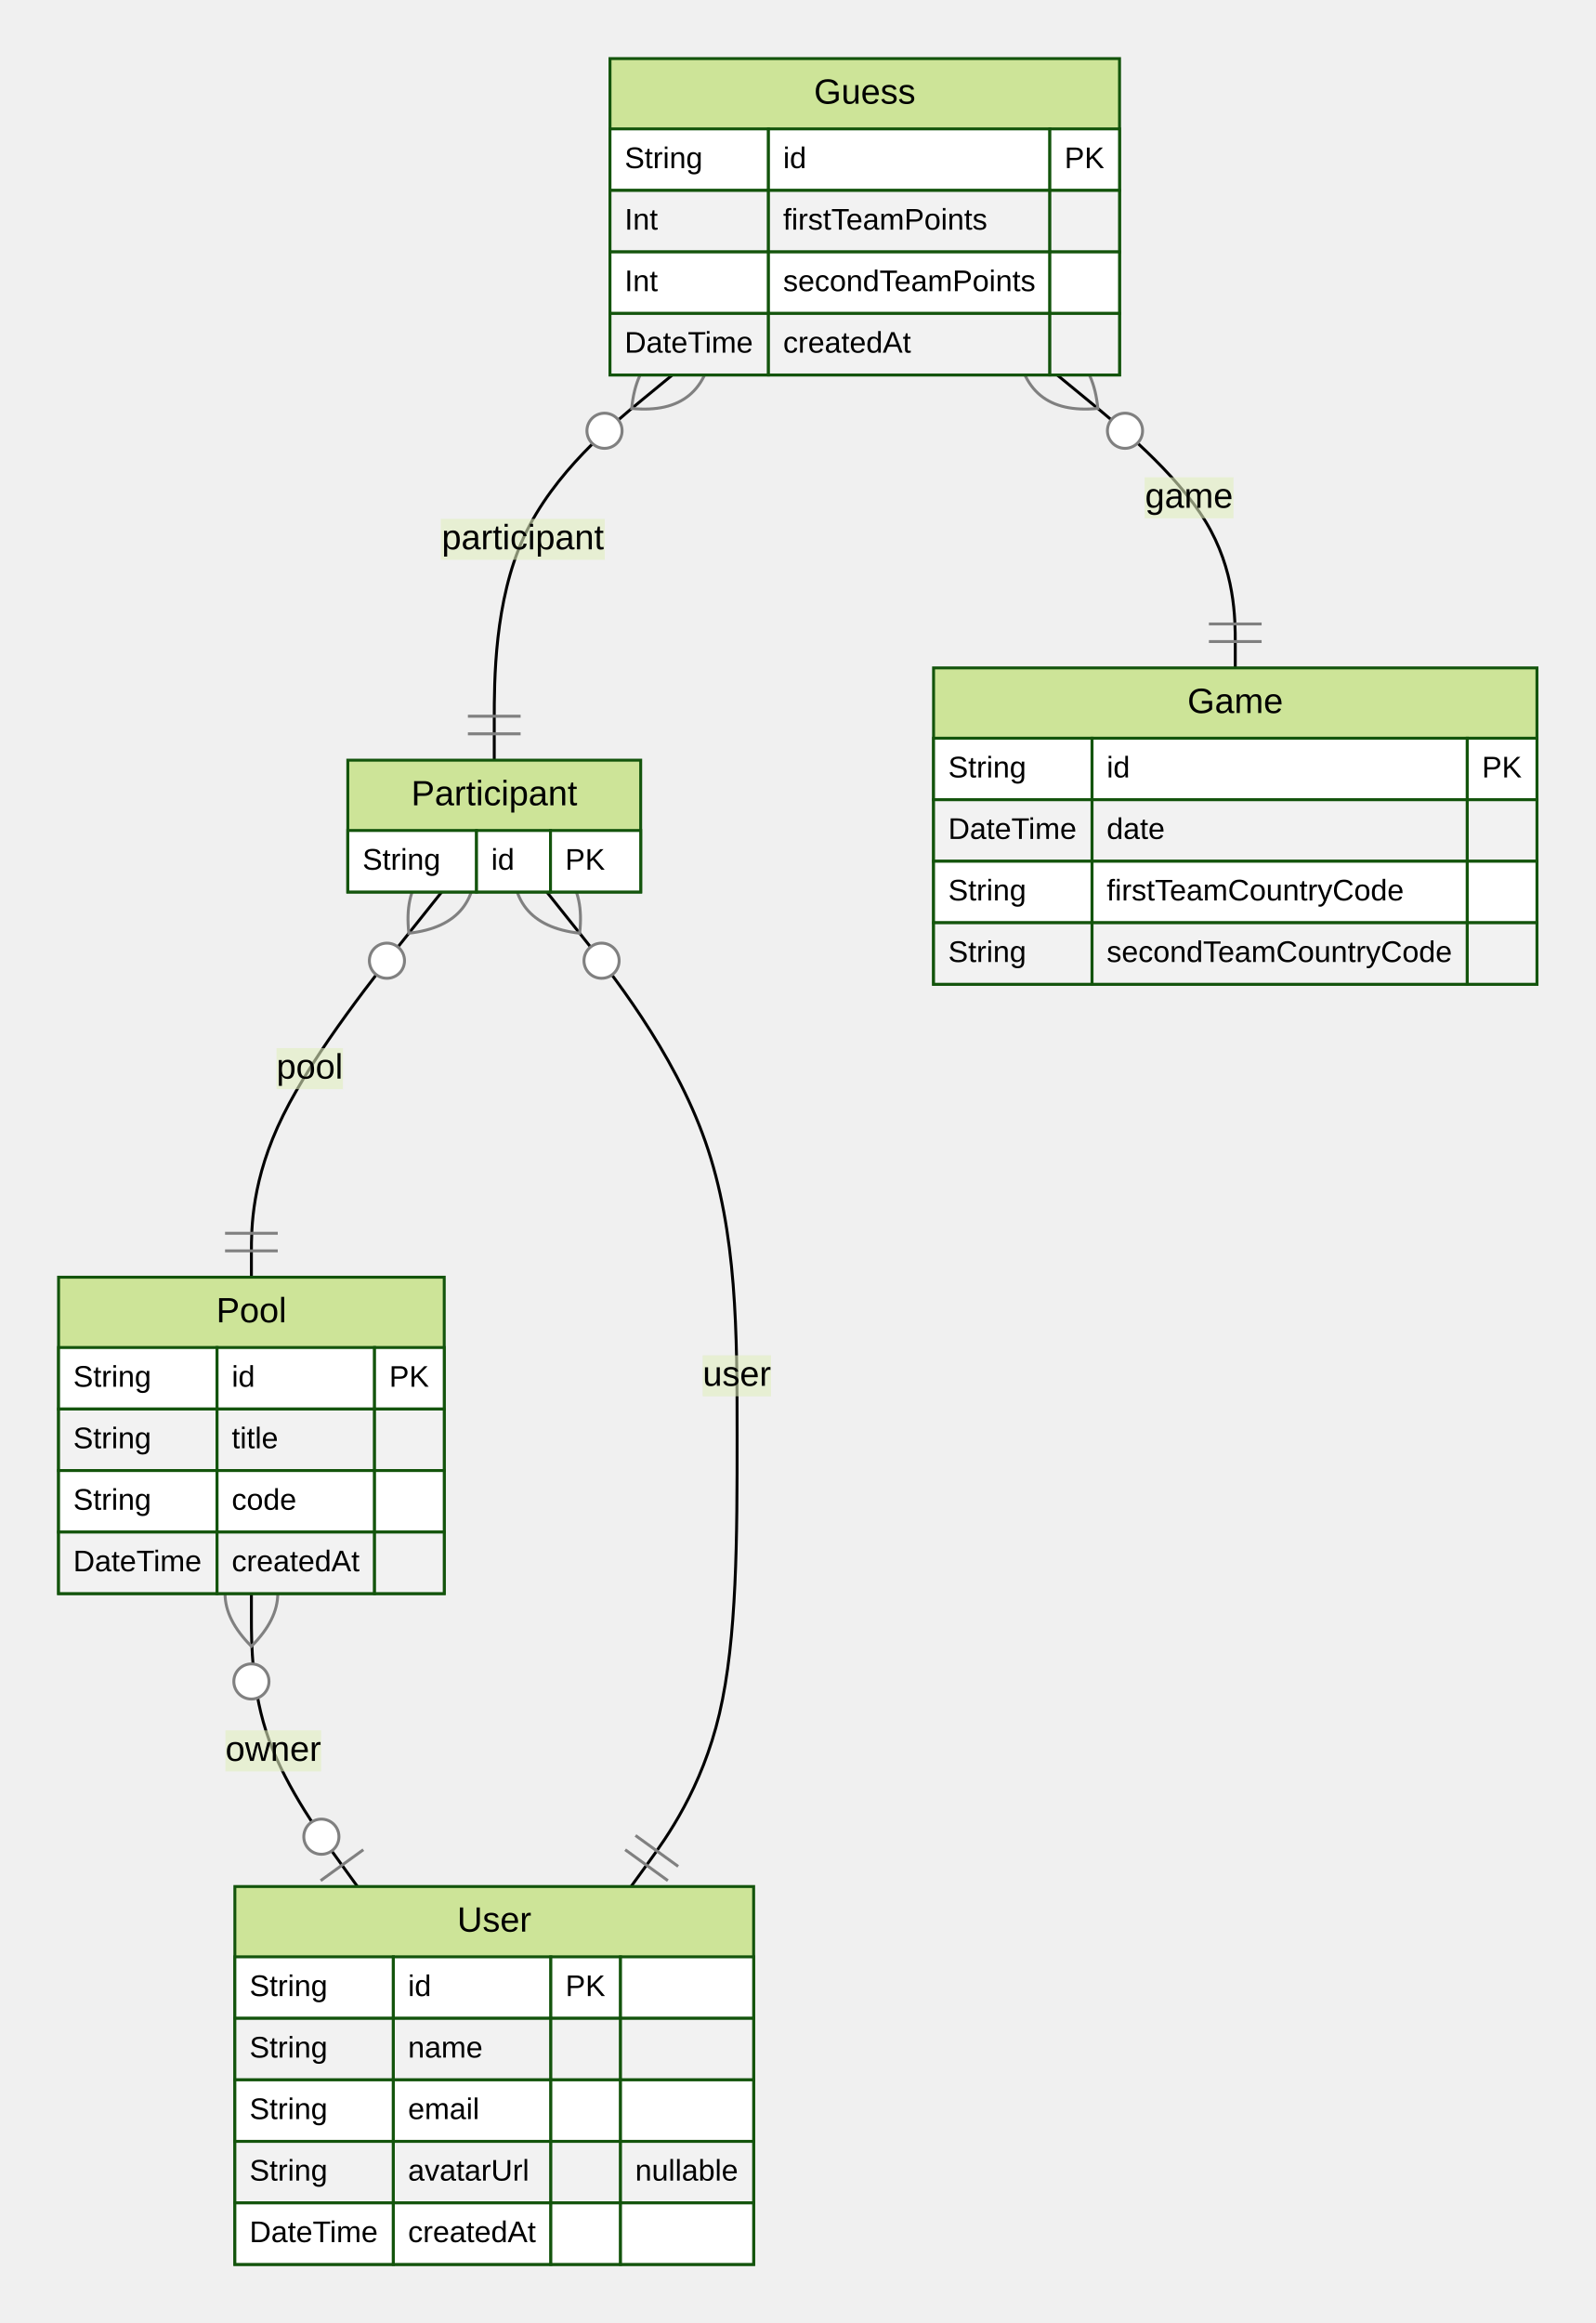
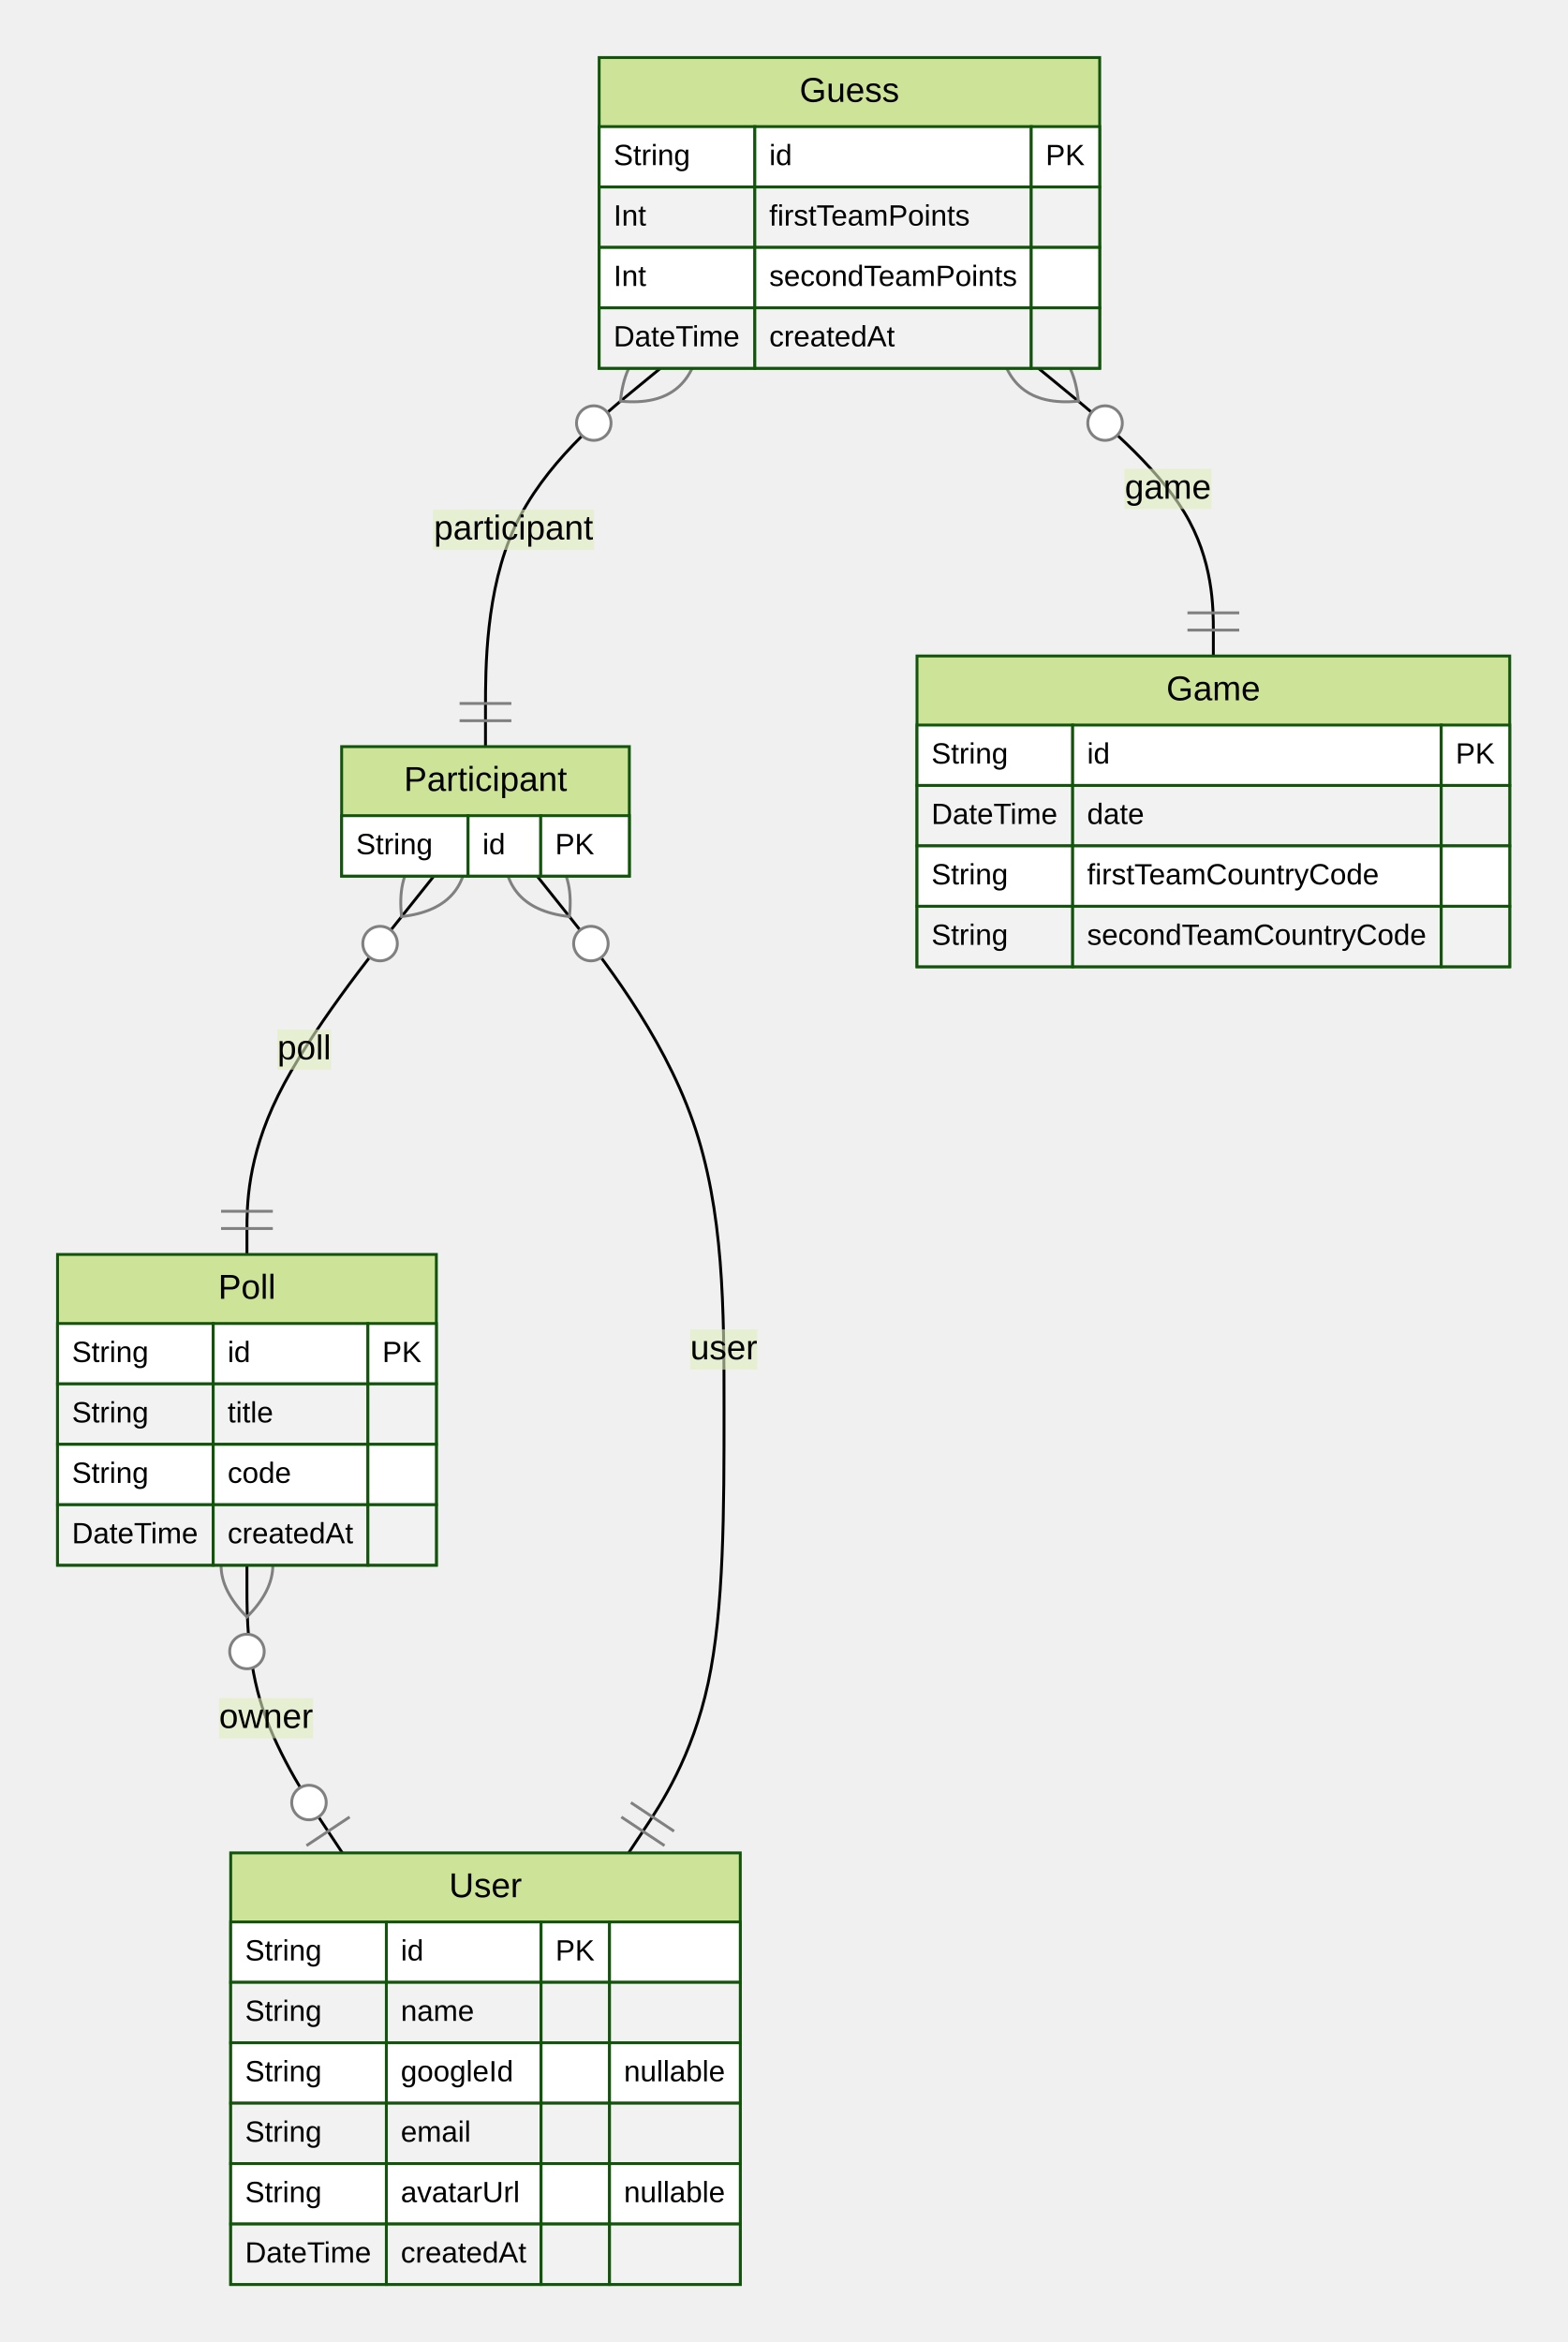
- <svg xmlns="http://www.w3.org/2000/svg" aria-labelledby="chart-title-mermaid-0 chart-desc-mermaid-0" role="img" viewBox="0 0 544.791 793" style="max-width: 544.791px; background-color: white;" width="100%" id="mermaid-0">
+ <svg xmlns="http://www.w3.org/2000/svg" aria-labelledby="chart-title-mermaid-0 chart-desc-mermaid-0" role="img" viewBox="0 0 544.791 814" style="max-width: 544.791px; background-color: white;" width="100%" id="mermaid-0">
  <style>#mermaid-0 {font-family:"trebuchet ms",verdana,arial,sans-serif;font-size:16px;fill:#000000;}#mermaid-0 .error-icon{fill:#552222;}#mermaid-0 .error-text{fill:#552222;stroke:#552222;}#mermaid-0 .edge-thickness-normal{stroke-width:2px;}#mermaid-0 .edge-thickness-thick{stroke-width:3.5px;}#mermaid-0 .edge-pattern-solid{stroke-dasharray:0;}#mermaid-0 .edge-pattern-dashed{stroke-dasharray:3;}#mermaid-0 .edge-pattern-dotted{stroke-dasharray:2;}#mermaid-0 .marker{fill:#000000;stroke:#000000;}#mermaid-0 .marker.cross{stroke:#000000;}#mermaid-0 svg{font-family:"trebuchet ms",verdana,arial,sans-serif;font-size:16px;}#mermaid-0 .entityBox{fill:#cde498;stroke:#13540c;}#mermaid-0 .attributeBoxOdd{fill:#ffffff;stroke:#13540c;}#mermaid-0 .attributeBoxEven{fill:#f2f2f2;stroke:#13540c;}#mermaid-0 .relationshipLabelBox{fill:hsl(78.158, 58.462%, 84.51%);opacity:0.7;background-color:hsl(78.158, 58.462%, 84.51%);}#mermaid-0 .relationshipLabelBox rect{opacity:0.5;}#mermaid-0 .relationshipLine{stroke:#000000;}#mermaid-0 :root{--mermaid-font-family:"trebuchet ms",verdana,arial,sans-serif;}</style>
  <g />
  <defs>
    <marker orient="auto" markerHeight="18" markerWidth="18" refY="9" refX="0" id="ONLY_ONE_START">
      <path d="M9,0 L9,18 M15,0 L15,18" fill="none" stroke="gray" />
    </marker>
  </defs>
  <defs>
    <marker orient="auto" markerHeight="18" markerWidth="18" refY="9" refX="18" id="ONLY_ONE_END">
      <path d="M3,0 L3,18 M9,0 L9,18" fill="none" stroke="gray" />
    </marker>
  </defs>
  <defs>
    <marker orient="auto" markerHeight="18" markerWidth="30" refY="9" refX="0" id="ZERO_OR_ONE_START">
      <circle r="6" cy="9" cx="21" fill="white" stroke="gray" />
      <path d="M9,0 L9,18" fill="none" stroke="gray" />
    </marker>
  </defs>
  <defs>
    <marker orient="auto" markerHeight="18" markerWidth="30" refY="9" refX="30" id="ZERO_OR_ONE_END">
      <circle r="6" cy="9" cx="9" fill="white" stroke="gray" />
      <path d="M21,0 L21,18" fill="none" stroke="gray" />
    </marker>
  </defs>
  <defs>
    <marker orient="auto" markerHeight="36" markerWidth="45" refY="18" refX="18" id="ONE_OR_MORE_START">
      <path d="M0,18 Q 18,0 36,18 Q 18,36 0,18 M42,9 L42,27" fill="none" stroke="gray" />
    </marker>
  </defs>
  <defs>
    <marker orient="auto" markerHeight="36" markerWidth="45" refY="18" refX="27" id="ONE_OR_MORE_END">
      <path d="M3,9 L3,27 M9,18 Q27,0 45,18 Q27,36 9,18" fill="none" stroke="gray" />
    </marker>
  </defs>
  <defs>
    <marker orient="auto" markerHeight="36" markerWidth="57" refY="18" refX="18" id="ZERO_OR_MORE_START">
      <circle r="6" cy="18" cx="48" fill="white" stroke="gray" />
      <path d="M0,18 Q18,0 36,18 Q18,36 0,18" fill="none" stroke="gray" />
    </marker>
  </defs>
  <defs>
    <marker orient="auto" markerHeight="36" markerWidth="57" refY="18" refX="39" id="ZERO_OR_MORE_END">
      <circle r="6" cy="18" cx="9" fill="white" stroke="gray" />
      <path d="M21,18 Q39,0 57,18 Q39,36 21,18" fill="none" stroke="gray" />
    </marker>
  </defs>
-   <path marker-start="url(#ZERO_OR_MORE_START)" marker-end="url(#ZERO_OR_ONE_END)" fill="none" stroke="gray" d="M85.841,544L85.841,552.333C85.841,560.667,85.841,577.333,91.876,594C97.911,610.667,109.981,627.333,116.016,635.667L122.051,644" class="er relationshipLine" />
-   <path marker-start="url(#ZERO_OR_MORE_START)" marker-end="url(#ONLY_ONE_END)" fill="none" stroke="gray" d="M186.702,304.5L197.532,318.083C208.362,331.667,230.023,358.833,240.853,389.75C251.683,420.667,251.683,455.333,251.683,490C251.683,524.667,251.683,559.333,245.648,585C239.613,610.667,227.543,627.333,221.508,635.667L215.473,644" class="er relationshipLine" />
+   <path marker-start="url(#ZERO_OR_MORE_START)" marker-end="url(#ZERO_OR_ONE_END)" fill="none" stroke="gray" d="M85.841,544L85.841,552.333C85.841,560.667,85.841,577.333,91.37,594C96.898,610.667,107.954,627.333,113.482,635.667L119.01,644" class="er relationshipLine" />
+   <path marker-start="url(#ZERO_OR_MORE_START)" marker-end="url(#ONLY_ONE_END)" fill="none" stroke="gray" d="M186.702,304.5L197.532,318.083C208.362,331.667,230.023,358.833,240.853,389.75C251.683,420.667,251.683,455.333,251.683,490C251.683,524.667,251.683,559.333,246.155,585C240.627,610.667,229.571,627.333,224.043,635.667L218.515,644" class="er relationshipLine" />
  <path marker-start="url(#ZERO_OR_MORE_START)" marker-end="url(#ONLY_ONE_END)" fill="none" stroke="gray" d="M150.823,304.5L139.992,318.083C129.162,331.667,107.502,358.833,96.672,380.75C85.841,402.667,85.841,419.333,85.841,427.667L85.841,436" class="er relationshipLine" />
  <path marker-start="url(#ZERO_OR_MORE_START)" marker-end="url(#ONLY_ONE_END)" fill="none" stroke="gray" d="M229.583,128L219.446,136.333C209.309,144.667,189.036,161.333,178.899,183.25C168.762,205.167,168.762,232.333,168.762,245.917L168.762,259.5" class="er relationshipLine" />
  <path marker-start="url(#ZERO_OR_MORE_START)" marker-end="url(#ONLY_ONE_END)" fill="none" stroke="gray" d="M360.956,128L371.093,136.333C381.23,144.667,401.503,161.333,411.64,178C421.777,194.667,421.777,211.333,421.777,219.667L421.777,228" class="er relationshipLine" />
-   <g transform="translate(20,436 )" id="Pool">
+   <g transform="translate(20,436 )" id="Poll">
    <rect height="108" width="131.683" y="0" x="0" stroke="gray" fill-opacity="100%" fill="honeydew" class="er entityBox" />
-     <text transform="translate(65.84149,12)" style="font-family: &quot;trebuchet ms&quot;, verdana, arial, sans-serif;; font-size: 12px" text-anchor="middle" dominant-baseline="middle" y="0" x="0" id="entity-Pool" class="er entityLabel">Pool</text>
-     <rect height="21" width="54.113" y="24" x="0" stroke="gray" fill-opacity="100%" fill="honeydew" class="er attributeBoxOdd" />
-     <text transform="translate(5,34.5)" style="font-family: &quot;trebuchet ms&quot;, verdana, arial, sans-serif;; font-size: 10.2px" text-anchor="left" dominant-baseline="middle" y="0" x="0" id="entity-Pool-attr-1-type" class="er entityLabel">String</text>
+     <text transform="translate(65.84149,12)" style="font-family: &quot;trebuchet ms&quot;, verdana, arial, sans-serif;; font-size: 12px" text-anchor="middle" dominant-baseline="middle" y="0" x="0" id="entity-Poll" class="er entityLabel">Poll</text>
+     <rect height="21" width="54.113" y="24" x="0" stroke="gray" fill-opacity="100%" fill="honeydew" class="er attributeBoxOdd" />
+     <text transform="translate(5,34.5)" style="font-family: &quot;trebuchet ms&quot;, verdana, arial, sans-serif;; font-size: 10.2px" text-anchor="left" dominant-baseline="middle" y="0" x="0" id="entity-Poll-attr-1-type" class="er entityLabel">String</text>
    <rect height="21" width="53.775" y="24" x="54.113" stroke="gray" fill-opacity="100%" fill="honeydew" class="er attributeBoxOdd" />
-     <text transform="translate(59.11313,34.5)" style="font-family: &quot;trebuchet ms&quot;, verdana, arial, sans-serif;; font-size: 10.2px" text-anchor="left" dominant-baseline="middle" y="0" x="0" id="entity-Pool-attr-1-name" class="er entityLabel">id</text>
+     <text transform="translate(59.11313,34.5)" style="font-family: &quot;trebuchet ms&quot;, verdana, arial, sans-serif;; font-size: 10.2px" text-anchor="left" dominant-baseline="middle" y="0" x="0" id="entity-Poll-attr-1-name" class="er entityLabel">id</text>
    <rect height="21" width="23.795" y="24" x="107.888" stroke="gray" fill-opacity="100%" fill="honeydew" class="er attributeBoxOdd" />
-     <text transform="translate(112.888,34.5)" style="font-family: &quot;trebuchet ms&quot;, verdana, arial, sans-serif;; font-size: 10.2px" text-anchor="left" dominant-baseline="middle" y="0" x="0" id="entity-Pool-attr-1-key" class="er entityLabel">PK</text>
-     <rect height="21" width="54.113" y="45" x="0" stroke="gray" fill-opacity="100%" fill="honeydew" class="er attributeBoxEven" />
-     <text transform="translate(5,55.5)" style="font-family: &quot;trebuchet ms&quot;, verdana, arial, sans-serif;; font-size: 10.2px" text-anchor="left" dominant-baseline="middle" y="0" x="0" id="entity-Pool-attr-2-type" class="er entityLabel">String</text>
+     <text transform="translate(112.888,34.5)" style="font-family: &quot;trebuchet ms&quot;, verdana, arial, sans-serif;; font-size: 10.2px" text-anchor="left" dominant-baseline="middle" y="0" x="0" id="entity-Poll-attr-1-key" class="er entityLabel">PK</text>
+     <rect height="21" width="54.113" y="45" x="0" stroke="gray" fill-opacity="100%" fill="honeydew" class="er attributeBoxEven" />
+     <text transform="translate(5,55.5)" style="font-family: &quot;trebuchet ms&quot;, verdana, arial, sans-serif;; font-size: 10.2px" text-anchor="left" dominant-baseline="middle" y="0" x="0" id="entity-Poll-attr-2-type" class="er entityLabel">String</text>
    <rect height="21" width="53.775" y="45" x="54.113" stroke="gray" fill-opacity="100%" fill="honeydew" class="er attributeBoxEven" />
-     <text transform="translate(59.11313,55.5)" style="font-family: &quot;trebuchet ms&quot;, verdana, arial, sans-serif;; font-size: 10.2px" text-anchor="left" dominant-baseline="middle" y="0" x="0" id="entity-Pool-attr-2-name" class="er entityLabel">title</text>
+     <text transform="translate(59.11313,55.5)" style="font-family: &quot;trebuchet ms&quot;, verdana, arial, sans-serif;; font-size: 10.2px" text-anchor="left" dominant-baseline="middle" y="0" x="0" id="entity-Poll-attr-2-name" class="er entityLabel">title</text>
    <rect height="21" width="23.795" y="45" x="107.888" stroke="gray" fill-opacity="100%" fill="honeydew" class="er attributeBoxEven" />
-     <text transform="translate(112.888,55.5)" style="font-family: &quot;trebuchet ms&quot;, verdana, arial, sans-serif;; font-size: 10.2px" text-anchor="left" dominant-baseline="middle" y="0" x="0" id="entity-Pool-attr-2-key" class="er entityLabel" />
-     <rect height="21" width="54.113" y="66" x="0" stroke="gray" fill-opacity="100%" fill="honeydew" class="er attributeBoxOdd" />
-     <text transform="translate(5,76.5)" style="font-family: &quot;trebuchet ms&quot;, verdana, arial, sans-serif;; font-size: 10.2px" text-anchor="left" dominant-baseline="middle" y="0" x="0" id="entity-Pool-attr-3-type" class="er entityLabel">String</text>
+     <text transform="translate(112.888,55.5)" style="font-family: &quot;trebuchet ms&quot;, verdana, arial, sans-serif;; font-size: 10.2px" text-anchor="left" dominant-baseline="middle" y="0" x="0" id="entity-Poll-attr-2-key" class="er entityLabel" />
+     <rect height="21" width="54.113" y="66" x="0" stroke="gray" fill-opacity="100%" fill="honeydew" class="er attributeBoxOdd" />
+     <text transform="translate(5,76.5)" style="font-family: &quot;trebuchet ms&quot;, verdana, arial, sans-serif;; font-size: 10.2px" text-anchor="left" dominant-baseline="middle" y="0" x="0" id="entity-Poll-attr-3-type" class="er entityLabel">String</text>
    <rect height="21" width="53.775" y="66" x="54.113" stroke="gray" fill-opacity="100%" fill="honeydew" class="er attributeBoxOdd" />
-     <text transform="translate(59.11313,76.5)" style="font-family: &quot;trebuchet ms&quot;, verdana, arial, sans-serif;; font-size: 10.2px" text-anchor="left" dominant-baseline="middle" y="0" x="0" id="entity-Pool-attr-3-name" class="er entityLabel">code</text>
+     <text transform="translate(59.11313,76.5)" style="font-family: &quot;trebuchet ms&quot;, verdana, arial, sans-serif;; font-size: 10.2px" text-anchor="left" dominant-baseline="middle" y="0" x="0" id="entity-Poll-attr-3-name" class="er entityLabel">code</text>
    <rect height="21" width="23.795" y="66" x="107.888" stroke="gray" fill-opacity="100%" fill="honeydew" class="er attributeBoxOdd" />
-     <text transform="translate(112.888,76.5)" style="font-family: &quot;trebuchet ms&quot;, verdana, arial, sans-serif;; font-size: 10.2px" text-anchor="left" dominant-baseline="middle" y="0" x="0" id="entity-Pool-attr-3-key" class="er entityLabel" />
-     <rect height="21" width="54.113" y="87" x="0" stroke="gray" fill-opacity="100%" fill="honeydew" class="er attributeBoxEven" />
-     <text transform="translate(5,97.5)" style="font-family: &quot;trebuchet ms&quot;, verdana, arial, sans-serif;; font-size: 10.2px" text-anchor="left" dominant-baseline="middle" y="0" x="0" id="entity-Pool-attr-4-type" class="er entityLabel">DateTime</text>
+     <text transform="translate(112.888,76.5)" style="font-family: &quot;trebuchet ms&quot;, verdana, arial, sans-serif;; font-size: 10.2px" text-anchor="left" dominant-baseline="middle" y="0" x="0" id="entity-Poll-attr-3-key" class="er entityLabel" />
+     <rect height="21" width="54.113" y="87" x="0" stroke="gray" fill-opacity="100%" fill="honeydew" class="er attributeBoxEven" />
+     <text transform="translate(5,97.5)" style="font-family: &quot;trebuchet ms&quot;, verdana, arial, sans-serif;; font-size: 10.2px" text-anchor="left" dominant-baseline="middle" y="0" x="0" id="entity-Poll-attr-4-type" class="er entityLabel">DateTime</text>
    <rect height="21" width="53.775" y="87" x="54.113" stroke="gray" fill-opacity="100%" fill="honeydew" class="er attributeBoxEven" />
-     <text transform="translate(59.11313,97.5)" style="font-family: &quot;trebuchet ms&quot;, verdana, arial, sans-serif;; font-size: 10.2px" text-anchor="left" dominant-baseline="middle" y="0" x="0" id="entity-Pool-attr-4-name" class="er entityLabel">createdAt</text>
+     <text transform="translate(59.11313,97.5)" style="font-family: &quot;trebuchet ms&quot;, verdana, arial, sans-serif;; font-size: 10.2px" text-anchor="left" dominant-baseline="middle" y="0" x="0" id="entity-Poll-attr-4-name" class="er entityLabel">createdAt</text>
    <rect height="21" width="23.795" y="87" x="107.888" stroke="gray" fill-opacity="100%" fill="honeydew" class="er attributeBoxEven" />
-     <text transform="translate(112.888,97.5)" style="font-family: &quot;trebuchet ms&quot;, verdana, arial, sans-serif;; font-size: 10.2px" text-anchor="left" dominant-baseline="middle" y="0" x="0" id="entity-Pool-attr-4-key" class="er entityLabel" />
+     <text transform="translate(112.888,97.5)" style="font-family: &quot;trebuchet ms&quot;, verdana, arial, sans-serif;; font-size: 10.2px" text-anchor="left" dominant-baseline="middle" y="0" x="0" id="entity-Poll-attr-4-key" class="er entityLabel" />
  </g>
  <g transform="translate(118.7622,259.5 )" id="Participant">
    <rect height="45" width="100" y="0" x="0" stroke="gray" fill-opacity="100%" fill="honeydew" class="er entityBox" />
    <text transform="translate(50,12)" style="font-family: &quot;trebuchet ms&quot;, verdana, arial, sans-serif;; font-size: 12px" text-anchor="middle" dominant-baseline="middle" y="0" x="0" id="entity-Participant" class="er entityLabel">Participant</text>
    <rect height="21" width="43.945" y="24" x="0" stroke="gray" fill-opacity="100%" fill="honeydew" class="er attributeBoxOdd" />
    <text transform="translate(5,34.5)" style="font-family: &quot;trebuchet ms&quot;, verdana, arial, sans-serif;; font-size: 10.2px" text-anchor="left" dominant-baseline="middle" y="0" x="0" id="entity-Participant-attr-1-type" class="er entityLabel">String</text>
    <rect height="21" width="25.262" y="24" x="43.945" stroke="gray" fill-opacity="100%" fill="honeydew" class="er attributeBoxOdd" />
    <text transform="translate(48.94526,34.5)" style="font-family: &quot;trebuchet ms&quot;, verdana, arial, sans-serif;; font-size: 10.2px" text-anchor="left" dominant-baseline="middle" y="0" x="0" id="entity-Participant-attr-1-name" class="er entityLabel">id</text>
    <rect height="21" width="30.793" y="24" x="69.207" stroke="gray" fill-opacity="100%" fill="honeydew" class="er attributeBoxOdd" />
    <text transform="translate(74.20681,34.5)" style="font-family: &quot;trebuchet ms&quot;, verdana, arial, sans-serif;; font-size: 10.2px" text-anchor="left" dominant-baseline="middle" y="0" x="0" id="entity-Participant-attr-1-key" class="er entityLabel">PK</text>
  </g>
  <g transform="translate(80.19414,644 )" id="User">
-     <rect height="129" width="177.136" y="0" x="0" stroke="gray" fill-opacity="100%" fill="honeydew" class="er entityBox" />
+     <rect height="150" width="177.136" y="0" x="0" stroke="gray" fill-opacity="100%" fill="honeydew" class="er entityBox" />
    <text transform="translate(88.5681,12)" style="font-family: &quot;trebuchet ms&quot;, verdana, arial, sans-serif;; font-size: 12px" text-anchor="middle" dominant-baseline="middle" y="0" x="0" id="entity-User" class="er entityLabel">User</text>
    <rect height="21" width="54.113" y="24" x="0" stroke="gray" fill-opacity="100%" fill="honeydew" class="er attributeBoxOdd" />
    <text transform="translate(5,34.5)" style="font-family: &quot;trebuchet ms&quot;, verdana, arial, sans-serif;; font-size: 10.2px" text-anchor="left" dominant-baseline="middle" y="0" x="0" id="entity-User-attr-1-type" class="er entityLabel">String</text>
    <rect height="21" width="53.775" y="24" x="54.113" stroke="gray" fill-opacity="100%" fill="honeydew" class="er attributeBoxOdd" />
    <text transform="translate(59.11313,34.5)" style="font-family: &quot;trebuchet ms&quot;, verdana, arial, sans-serif;; font-size: 10.2px" text-anchor="left" dominant-baseline="middle" y="0" x="0" id="entity-User-attr-1-name" class="er entityLabel">id</text>
    <rect height="21" width="23.795" y="24" x="107.888" stroke="gray" fill-opacity="100%" fill="honeydew" class="er attributeBoxOdd" />
    <text transform="translate(112.888,34.5)" style="font-family: &quot;trebuchet ms&quot;, verdana, arial, sans-serif;; font-size: 10.2px" text-anchor="left" dominant-baseline="middle" y="0" x="0" id="entity-User-attr-1-key" class="er entityLabel">PK</text>
    <rect height="21" width="45.453" y="24" x="131.683" stroke="gray" fill-opacity="100%" fill="honeydew" class="er attributeBoxOdd" />
    <text transform="translate(136.683,34.5)" style="font-family: &quot;trebuchet ms&quot;, verdana, arial, sans-serif;; font-size: 10.2px" text-anchor="left" dominant-baseline="middle" y="0" x="0" id="entity-User-attr-1-comment" class="er entityLabel" />
    <rect height="21" width="54.113" y="45" x="0" stroke="gray" fill-opacity="100%" fill="honeydew" class="er attributeBoxEven" />
    <text transform="translate(5,55.5)" style="font-family: &quot;trebuchet ms&quot;, verdana, arial, sans-serif;; font-size: 10.2px" text-anchor="left" dominant-baseline="middle" y="0" x="0" id="entity-User-attr-2-type" class="er entityLabel">String</text>
    <rect height="21" width="53.775" y="45" x="54.113" stroke="gray" fill-opacity="100%" fill="honeydew" class="er attributeBoxEven" />
    <text transform="translate(59.11313,55.5)" style="font-family: &quot;trebuchet ms&quot;, verdana, arial, sans-serif;; font-size: 10.2px" text-anchor="left" dominant-baseline="middle" y="0" x="0" id="entity-User-attr-2-name" class="er entityLabel">name</text>
    <rect height="21" width="23.795" y="45" x="107.888" stroke="gray" fill-opacity="100%" fill="honeydew" class="er attributeBoxEven" />
    <text transform="translate(112.888,55.5)" style="font-family: &quot;trebuchet ms&quot;, verdana, arial, sans-serif;; font-size: 10.2px" text-anchor="left" dominant-baseline="middle" y="0" x="0" id="entity-User-attr-2-key" class="er entityLabel" />
    <rect height="21" width="45.453" y="45" x="131.683" stroke="gray" fill-opacity="100%" fill="honeydew" class="er attributeBoxEven" />
    <text transform="translate(136.683,55.5)" style="font-family: &quot;trebuchet ms&quot;, verdana, arial, sans-serif;; font-size: 10.2px" text-anchor="left" dominant-baseline="middle" y="0" x="0" id="entity-User-attr-2-comment" class="er entityLabel" />
    <rect height="21" width="54.113" y="66" x="0" stroke="gray" fill-opacity="100%" fill="honeydew" class="er attributeBoxOdd" />
    <text transform="translate(5,76.5)" style="font-family: &quot;trebuchet ms&quot;, verdana, arial, sans-serif;; font-size: 10.2px" text-anchor="left" dominant-baseline="middle" y="0" x="0" id="entity-User-attr-3-type" class="er entityLabel">String</text>
    <rect height="21" width="53.775" y="66" x="54.113" stroke="gray" fill-opacity="100%" fill="honeydew" class="er attributeBoxOdd" />
-     <text transform="translate(59.11313,76.5)" style="font-family: &quot;trebuchet ms&quot;, verdana, arial, sans-serif;; font-size: 10.2px" text-anchor="left" dominant-baseline="middle" y="0" x="0" id="entity-User-attr-3-name" class="er entityLabel">email</text>
+     <text transform="translate(59.11313,76.5)" style="font-family: &quot;trebuchet ms&quot;, verdana, arial, sans-serif;; font-size: 10.2px" text-anchor="left" dominant-baseline="middle" y="0" x="0" id="entity-User-attr-3-name" class="er entityLabel">googleId</text>
    <rect height="21" width="23.795" y="66" x="107.888" stroke="gray" fill-opacity="100%" fill="honeydew" class="er attributeBoxOdd" />
    <text transform="translate(112.888,76.5)" style="font-family: &quot;trebuchet ms&quot;, verdana, arial, sans-serif;; font-size: 10.2px" text-anchor="left" dominant-baseline="middle" y="0" x="0" id="entity-User-attr-3-key" class="er entityLabel" />
    <rect height="21" width="45.453" y="66" x="131.683" stroke="gray" fill-opacity="100%" fill="honeydew" class="er attributeBoxOdd" />
-     <text transform="translate(136.683,76.5)" style="font-family: &quot;trebuchet ms&quot;, verdana, arial, sans-serif;; font-size: 10.2px" text-anchor="left" dominant-baseline="middle" y="0" x="0" id="entity-User-attr-3-comment" class="er entityLabel" />
+     <text transform="translate(136.683,76.5)" style="font-family: &quot;trebuchet ms&quot;, verdana, arial, sans-serif;; font-size: 10.2px" text-anchor="left" dominant-baseline="middle" y="0" x="0" id="entity-User-attr-3-comment" class="er entityLabel">nullable</text>
    <rect height="21" width="54.113" y="87" x="0" stroke="gray" fill-opacity="100%" fill="honeydew" class="er attributeBoxEven" />
    <text transform="translate(5,97.5)" style="font-family: &quot;trebuchet ms&quot;, verdana, arial, sans-serif;; font-size: 10.2px" text-anchor="left" dominant-baseline="middle" y="0" x="0" id="entity-User-attr-4-type" class="er entityLabel">String</text>
    <rect height="21" width="53.775" y="87" x="54.113" stroke="gray" fill-opacity="100%" fill="honeydew" class="er attributeBoxEven" />
-     <text transform="translate(59.11313,97.5)" style="font-family: &quot;trebuchet ms&quot;, verdana, arial, sans-serif;; font-size: 10.2px" text-anchor="left" dominant-baseline="middle" y="0" x="0" id="entity-User-attr-4-name" class="er entityLabel">avatarUrl</text>
+     <text transform="translate(59.11313,97.5)" style="font-family: &quot;trebuchet ms&quot;, verdana, arial, sans-serif;; font-size: 10.2px" text-anchor="left" dominant-baseline="middle" y="0" x="0" id="entity-User-attr-4-name" class="er entityLabel">email</text>
    <rect height="21" width="23.795" y="87" x="107.888" stroke="gray" fill-opacity="100%" fill="honeydew" class="er attributeBoxEven" />
    <text transform="translate(112.888,97.5)" style="font-family: &quot;trebuchet ms&quot;, verdana, arial, sans-serif;; font-size: 10.2px" text-anchor="left" dominant-baseline="middle" y="0" x="0" id="entity-User-attr-4-key" class="er entityLabel" />
    <rect height="21" width="45.453" y="87" x="131.683" stroke="gray" fill-opacity="100%" fill="honeydew" class="er attributeBoxEven" />
-     <text transform="translate(136.683,97.5)" style="font-family: &quot;trebuchet ms&quot;, verdana, arial, sans-serif;; font-size: 10.2px" text-anchor="left" dominant-baseline="middle" y="0" x="0" id="entity-User-attr-4-comment" class="er entityLabel">nullable</text>
+     <text transform="translate(136.683,97.5)" style="font-family: &quot;trebuchet ms&quot;, verdana, arial, sans-serif;; font-size: 10.2px" text-anchor="left" dominant-baseline="middle" y="0" x="0" id="entity-User-attr-4-comment" class="er entityLabel" />
    <rect height="21" width="54.113" y="108" x="0" stroke="gray" fill-opacity="100%" fill="honeydew" class="er attributeBoxOdd" />
-     <text transform="translate(5,118.5)" style="font-family: &quot;trebuchet ms&quot;, verdana, arial, sans-serif;; font-size: 10.2px" text-anchor="left" dominant-baseline="middle" y="0" x="0" id="entity-User-attr-5-type" class="er entityLabel">DateTime</text>
+     <text transform="translate(5,118.5)" style="font-family: &quot;trebuchet ms&quot;, verdana, arial, sans-serif;; font-size: 10.2px" text-anchor="left" dominant-baseline="middle" y="0" x="0" id="entity-User-attr-5-type" class="er entityLabel">String</text>
    <rect height="21" width="53.775" y="108" x="54.113" stroke="gray" fill-opacity="100%" fill="honeydew" class="er attributeBoxOdd" />
-     <text transform="translate(59.11313,118.5)" style="font-family: &quot;trebuchet ms&quot;, verdana, arial, sans-serif;; font-size: 10.2px" text-anchor="left" dominant-baseline="middle" y="0" x="0" id="entity-User-attr-5-name" class="er entityLabel">createdAt</text>
+     <text transform="translate(59.11313,118.5)" style="font-family: &quot;trebuchet ms&quot;, verdana, arial, sans-serif;; font-size: 10.2px" text-anchor="left" dominant-baseline="middle" y="0" x="0" id="entity-User-attr-5-name" class="er entityLabel">avatarUrl</text>
    <rect height="21" width="23.795" y="108" x="107.888" stroke="gray" fill-opacity="100%" fill="honeydew" class="er attributeBoxOdd" />
    <text transform="translate(112.888,118.5)" style="font-family: &quot;trebuchet ms&quot;, verdana, arial, sans-serif;; font-size: 10.2px" text-anchor="left" dominant-baseline="middle" y="0" x="0" id="entity-User-attr-5-key" class="er entityLabel" />
    <rect height="21" width="45.453" y="108" x="131.683" stroke="gray" fill-opacity="100%" fill="honeydew" class="er attributeBoxOdd" />
-     <text transform="translate(136.683,118.5)" style="font-family: &quot;trebuchet ms&quot;, verdana, arial, sans-serif;; font-size: 10.2px" text-anchor="left" dominant-baseline="middle" y="0" x="0" id="entity-User-attr-5-comment" class="er entityLabel" />
+     <text transform="translate(136.683,118.5)" style="font-family: &quot;trebuchet ms&quot;, verdana, arial, sans-serif;; font-size: 10.2px" text-anchor="left" dominant-baseline="middle" y="0" x="0" id="entity-User-attr-5-comment" class="er entityLabel">nullable</text>
+     <rect height="21" width="54.113" y="129" x="0" stroke="gray" fill-opacity="100%" fill="honeydew" class="er attributeBoxEven" />
+     <text transform="translate(5,139.5)" style="font-family: &quot;trebuchet ms&quot;, verdana, arial, sans-serif;; font-size: 10.2px" text-anchor="left" dominant-baseline="middle" y="0" x="0" id="entity-User-attr-6-type" class="er entityLabel">DateTime</text>
+     <rect height="21" width="53.775" y="129" x="54.113" stroke="gray" fill-opacity="100%" fill="honeydew" class="er attributeBoxEven" />
+     <text transform="translate(59.11313,139.5)" style="font-family: &quot;trebuchet ms&quot;, verdana, arial, sans-serif;; font-size: 10.2px" text-anchor="left" dominant-baseline="middle" y="0" x="0" id="entity-User-attr-6-name" class="er entityLabel">createdAt</text>
+     <rect height="21" width="23.795" y="129" x="107.888" stroke="gray" fill-opacity="100%" fill="honeydew" class="er attributeBoxEven" />
+     <text transform="translate(112.888,139.5)" style="font-family: &quot;trebuchet ms&quot;, verdana, arial, sans-serif;; font-size: 10.2px" text-anchor="left" dominant-baseline="middle" y="0" x="0" id="entity-User-attr-6-key" class="er entityLabel" />
+     <rect height="21" width="45.453" y="129" x="131.683" stroke="gray" fill-opacity="100%" fill="honeydew" class="er attributeBoxEven" />
+     <text transform="translate(136.683,139.5)" style="font-family: &quot;trebuchet ms&quot;, verdana, arial, sans-serif;; font-size: 10.2px" text-anchor="left" dominant-baseline="middle" y="0" x="0" id="entity-User-attr-6-comment" class="er entityLabel" />
  </g>
  <g transform="translate(318.7622,228 )" id="Game">
    <rect height="108" width="206.029" y="0" x="0" stroke="gray" fill-opacity="100%" fill="honeydew" class="er entityBox" />
    <text transform="translate(103.0145,12)" style="font-family: &quot;trebuchet ms&quot;, verdana, arial, sans-serif;; font-size: 12px" text-anchor="middle" dominant-baseline="middle" y="0" x="0" id="entity-Game" class="er entityLabel">Game</text>
    <rect height="21" width="54.113" y="24" x="0" stroke="gray" fill-opacity="100%" fill="honeydew" class="er attributeBoxOdd" />
    <text transform="translate(5,34.5)" style="font-family: &quot;trebuchet ms&quot;, verdana, arial, sans-serif;; font-size: 10.2px" text-anchor="left" dominant-baseline="middle" y="0" x="0" id="entity-Game-attr-1-type" class="er entityLabel">String</text>
    <rect height="21" width="128.121" y="24" x="54.113" stroke="gray" fill-opacity="100%" fill="honeydew" class="er attributeBoxOdd" />
    <text transform="translate(59.11313,34.5)" style="font-family: &quot;trebuchet ms&quot;, verdana, arial, sans-serif;; font-size: 10.2px" text-anchor="left" dominant-baseline="middle" y="0" x="0" id="entity-Game-attr-1-name" class="er entityLabel">id</text>
    <rect height="21" width="23.795" y="24" x="182.234" stroke="gray" fill-opacity="100%" fill="honeydew" class="er attributeBoxOdd" />
    <text transform="translate(187.2339,34.5)" style="font-family: &quot;trebuchet ms&quot;, verdana, arial, sans-serif;; font-size: 10.2px" text-anchor="left" dominant-baseline="middle" y="0" x="0" id="entity-Game-attr-1-key" class="er entityLabel">PK</text>
    <rect height="21" width="54.113" y="45" x="0" stroke="gray" fill-opacity="100%" fill="honeydew" class="er attributeBoxEven" />
    <text transform="translate(5,55.5)" style="font-family: &quot;trebuchet ms&quot;, verdana, arial, sans-serif;; font-size: 10.2px" text-anchor="left" dominant-baseline="middle" y="0" x="0" id="entity-Game-attr-2-type" class="er entityLabel">DateTime</text>
    <rect height="21" width="128.121" y="45" x="54.113" stroke="gray" fill-opacity="100%" fill="honeydew" class="er attributeBoxEven" />
    <text transform="translate(59.11313,55.5)" style="font-family: &quot;trebuchet ms&quot;, verdana, arial, sans-serif;; font-size: 10.2px" text-anchor="left" dominant-baseline="middle" y="0" x="0" id="entity-Game-attr-2-name" class="er entityLabel">date</text>
    <rect height="21" width="23.795" y="45" x="182.234" stroke="gray" fill-opacity="100%" fill="honeydew" class="er attributeBoxEven" />
    <text transform="translate(187.2339,55.5)" style="font-family: &quot;trebuchet ms&quot;, verdana, arial, sans-serif;; font-size: 10.2px" text-anchor="left" dominant-baseline="middle" y="0" x="0" id="entity-Game-attr-2-key" class="er entityLabel" />
    <rect height="21" width="54.113" y="66" x="0" stroke="gray" fill-opacity="100%" fill="honeydew" class="er attributeBoxOdd" />
    <text transform="translate(5,76.5)" style="font-family: &quot;trebuchet ms&quot;, verdana, arial, sans-serif;; font-size: 10.2px" text-anchor="left" dominant-baseline="middle" y="0" x="0" id="entity-Game-attr-3-type" class="er entityLabel">String</text>
    <rect height="21" width="128.121" y="66" x="54.113" stroke="gray" fill-opacity="100%" fill="honeydew" class="er attributeBoxOdd" />
    <text transform="translate(59.11313,76.5)" style="font-family: &quot;trebuchet ms&quot;, verdana, arial, sans-serif;; font-size: 10.2px" text-anchor="left" dominant-baseline="middle" y="0" x="0" id="entity-Game-attr-3-name" class="er entityLabel">firstTeamCountryCode</text>
    <rect height="21" width="23.795" y="66" x="182.234" stroke="gray" fill-opacity="100%" fill="honeydew" class="er attributeBoxOdd" />
    <text transform="translate(187.2339,76.5)" style="font-family: &quot;trebuchet ms&quot;, verdana, arial, sans-serif;; font-size: 10.2px" text-anchor="left" dominant-baseline="middle" y="0" x="0" id="entity-Game-attr-3-key" class="er entityLabel" />
    <rect height="21" width="54.113" y="87" x="0" stroke="gray" fill-opacity="100%" fill="honeydew" class="er attributeBoxEven" />
    <text transform="translate(5,97.5)" style="font-family: &quot;trebuchet ms&quot;, verdana, arial, sans-serif;; font-size: 10.2px" text-anchor="left" dominant-baseline="middle" y="0" x="0" id="entity-Game-attr-4-type" class="er entityLabel">String</text>
    <rect height="21" width="128.121" y="87" x="54.113" stroke="gray" fill-opacity="100%" fill="honeydew" class="er attributeBoxEven" />
    <text transform="translate(59.11313,97.5)" style="font-family: &quot;trebuchet ms&quot;, verdana, arial, sans-serif;; font-size: 10.2px" text-anchor="left" dominant-baseline="middle" y="0" x="0" id="entity-Game-attr-4-name" class="er entityLabel">secondTeamCountryCode</text>
    <rect height="21" width="23.795" y="87" x="182.234" stroke="gray" fill-opacity="100%" fill="honeydew" class="er attributeBoxEven" />
    <text transform="translate(187.2339,97.5)" style="font-family: &quot;trebuchet ms&quot;, verdana, arial, sans-serif;; font-size: 10.2px" text-anchor="left" dominant-baseline="middle" y="0" x="0" id="entity-Game-attr-4-key" class="er entityLabel" />
  </g>
  <g transform="translate(208.2763,20 )" id="Guess">
    <rect height="108" width="173.986" y="0" x="0" stroke="gray" fill-opacity="100%" fill="honeydew" class="er entityBox" />
    <text transform="translate(86.99312,12)" style="font-family: &quot;trebuchet ms&quot;, verdana, arial, sans-serif;; font-size: 12px" text-anchor="middle" dominant-baseline="middle" y="0" x="0" id="entity-Guess" class="er entityLabel">Guess</text>
    <rect height="21" width="54.113" y="24" x="0" stroke="gray" fill-opacity="100%" fill="honeydew" class="er attributeBoxOdd" />
    <text transform="translate(5,34.5)" style="font-family: &quot;trebuchet ms&quot;, verdana, arial, sans-serif;; font-size: 10.2px" text-anchor="left" dominant-baseline="middle" y="0" x="0" id="entity-Guess-attr-1-type" class="er entityLabel">String</text>
    <rect height="21" width="96.078" y="24" x="54.113" stroke="gray" fill-opacity="100%" fill="honeydew" class="er attributeBoxOdd" />
    <text transform="translate(59.11313,34.5)" style="font-family: &quot;trebuchet ms&quot;, verdana, arial, sans-serif;; font-size: 10.2px" text-anchor="left" dominant-baseline="middle" y="0" x="0" id="entity-Guess-attr-1-name" class="er entityLabel">id</text>
    <rect height="21" width="23.795" y="24" x="150.191" stroke="gray" fill-opacity="100%" fill="honeydew" class="er attributeBoxOdd" />
    <text transform="translate(155.1913,34.5)" style="font-family: &quot;trebuchet ms&quot;, verdana, arial, sans-serif;; font-size: 10.2px" text-anchor="left" dominant-baseline="middle" y="0" x="0" id="entity-Guess-attr-1-key" class="er entityLabel">PK</text>
    <rect height="21" width="54.113" y="45" x="0" stroke="gray" fill-opacity="100%" fill="honeydew" class="er attributeBoxEven" />
    <text transform="translate(5,55.5)" style="font-family: &quot;trebuchet ms&quot;, verdana, arial, sans-serif;; font-size: 10.2px" text-anchor="left" dominant-baseline="middle" y="0" x="0" id="entity-Guess-attr-2-type" class="er entityLabel">Int</text>
    <rect height="21" width="96.078" y="45" x="54.113" stroke="gray" fill-opacity="100%" fill="honeydew" class="er attributeBoxEven" />
    <text transform="translate(59.11313,55.5)" style="font-family: &quot;trebuchet ms&quot;, verdana, arial, sans-serif;; font-size: 10.2px" text-anchor="left" dominant-baseline="middle" y="0" x="0" id="entity-Guess-attr-2-name" class="er entityLabel">firstTeamPoints</text>
    <rect height="21" width="23.795" y="45" x="150.191" stroke="gray" fill-opacity="100%" fill="honeydew" class="er attributeBoxEven" />
    <text transform="translate(155.1913,55.5)" style="font-family: &quot;trebuchet ms&quot;, verdana, arial, sans-serif;; font-size: 10.2px" text-anchor="left" dominant-baseline="middle" y="0" x="0" id="entity-Guess-attr-2-key" class="er entityLabel" />
    <rect height="21" width="54.113" y="66" x="0" stroke="gray" fill-opacity="100%" fill="honeydew" class="er attributeBoxOdd" />
    <text transform="translate(5,76.5)" style="font-family: &quot;trebuchet ms&quot;, verdana, arial, sans-serif;; font-size: 10.2px" text-anchor="left" dominant-baseline="middle" y="0" x="0" id="entity-Guess-attr-3-type" class="er entityLabel">Int</text>
    <rect height="21" width="96.078" y="66" x="54.113" stroke="gray" fill-opacity="100%" fill="honeydew" class="er attributeBoxOdd" />
    <text transform="translate(59.11313,76.5)" style="font-family: &quot;trebuchet ms&quot;, verdana, arial, sans-serif;; font-size: 10.2px" text-anchor="left" dominant-baseline="middle" y="0" x="0" id="entity-Guess-attr-3-name" class="er entityLabel">secondTeamPoints</text>
    <rect height="21" width="23.795" y="66" x="150.191" stroke="gray" fill-opacity="100%" fill="honeydew" class="er attributeBoxOdd" />
    <text transform="translate(155.1913,76.5)" style="font-family: &quot;trebuchet ms&quot;, verdana, arial, sans-serif;; font-size: 10.2px" text-anchor="left" dominant-baseline="middle" y="0" x="0" id="entity-Guess-attr-3-key" class="er entityLabel" />
    <rect height="21" width="54.113" y="87" x="0" stroke="gray" fill-opacity="100%" fill="honeydew" class="er attributeBoxEven" />
    <text transform="translate(5,97.5)" style="font-family: &quot;trebuchet ms&quot;, verdana, arial, sans-serif;; font-size: 10.2px" text-anchor="left" dominant-baseline="middle" y="0" x="0" id="entity-Guess-attr-4-type" class="er entityLabel">DateTime</text>
    <rect height="21" width="96.078" y="87" x="54.113" stroke="gray" fill-opacity="100%" fill="honeydew" class="er attributeBoxEven" />
    <text transform="translate(59.11313,97.5)" style="font-family: &quot;trebuchet ms&quot;, verdana, arial, sans-serif;; font-size: 10.2px" text-anchor="left" dominant-baseline="middle" y="0" x="0" id="entity-Guess-attr-4-name" class="er entityLabel">createdAt</text>
    <rect height="21" width="23.795" y="87" x="150.191" stroke="gray" fill-opacity="100%" fill="honeydew" class="er attributeBoxEven" />
    <text transform="translate(155.1913,97.5)" style="font-family: &quot;trebuchet ms&quot;, verdana, arial, sans-serif;; font-size: 10.2px" text-anchor="left" dominant-baseline="middle" y="0" x="0" id="entity-Guess-attr-4-key" class="er entityLabel" />
  </g>
-   <rect fill-opacity="85%" fill="white" height="14" width="32.688" y="590.7" x="76.968" class="er relationshipLabelBox" />
-   <text style="font-family: &quot;trebuchet ms&quot;, verdana, arial, sans-serif;; font-size: 12px" dominant-baseline="middle" text-anchor="middle" y="597.7" x="93.312" id="rel1" class="er relationshipLabel">owner</text>
-   <rect fill-opacity="85%" fill="white" height="14" width="23.348" y="462.676" x="239.928" class="er relationshipLabelBox" />
-   <text style="font-family: &quot;trebuchet ms&quot;, verdana, arial, sans-serif;; font-size: 12px" dominant-baseline="middle" text-anchor="middle" y="469.676" x="251.601" id="rel2" class="er relationshipLabel">user</text>
-   <rect fill-opacity="85%" fill="white" height="14" width="22.688" y="357.795" x="94.4" class="er relationshipLabelBox" />
-   <text style="font-family: &quot;trebuchet ms&quot;, verdana, arial, sans-serif;; font-size: 12px" dominant-baseline="middle" text-anchor="middle" y="364.795" x="105.744" id="rel3" class="er relationshipLabel">pool</text>
+   <rect fill-opacity="85%" fill="white" height="14" width="32.688" y="590.185" x="76.147" class="er relationshipLabelBox" />
+   <text style="font-family: &quot;trebuchet ms&quot;, verdana, arial, sans-serif;; font-size: 12px" dominant-baseline="middle" text-anchor="middle" y="597.185" x="92.491" id="rel1" class="er relationshipLabel">owner</text>
+   <rect fill-opacity="85%" fill="white" height="14" width="23.348" y="462.055" x="239.92" class="er relationshipLabelBox" />
+   <text style="font-family: &quot;trebuchet ms&quot;, verdana, arial, sans-serif;; font-size: 12px" dominant-baseline="middle" text-anchor="middle" y="469.055" x="251.594" id="rel2" class="er relationshipLabel">user</text>
+   <rect fill-opacity="85%" fill="white" height="14" width="18.688" y="357.795" x="96.4" class="er relationshipLabelBox" />
+   <text style="font-family: &quot;trebuchet ms&quot;, verdana, arial, sans-serif;; font-size: 12px" dominant-baseline="middle" text-anchor="middle" y="364.795" x="105.744" id="rel3" class="er relationshipLabel">poll</text>
  <rect fill-opacity="85%" fill="white" height="14" width="56.031" y="177.114" x="150.49" class="er relationshipLabelBox" />
  <text style="font-family: &quot;trebuchet ms&quot;, verdana, arial, sans-serif;; font-size: 12px" dominant-baseline="middle" text-anchor="middle" y="184.114" x="178.506" id="rel4" class="er relationshipLabel">participant</text>
  <rect fill-opacity="85%" fill="white" height="14" width="30.344" y="162.93" x="390.825" class="er relationshipLabelBox" />
  <text style="font-family: &quot;trebuchet ms&quot;, verdana, arial, sans-serif;; font-size: 12px" dominant-baseline="middle" text-anchor="middle" y="169.93" x="405.997" id="rel5" class="er relationshipLabel">game</text>
</svg>
